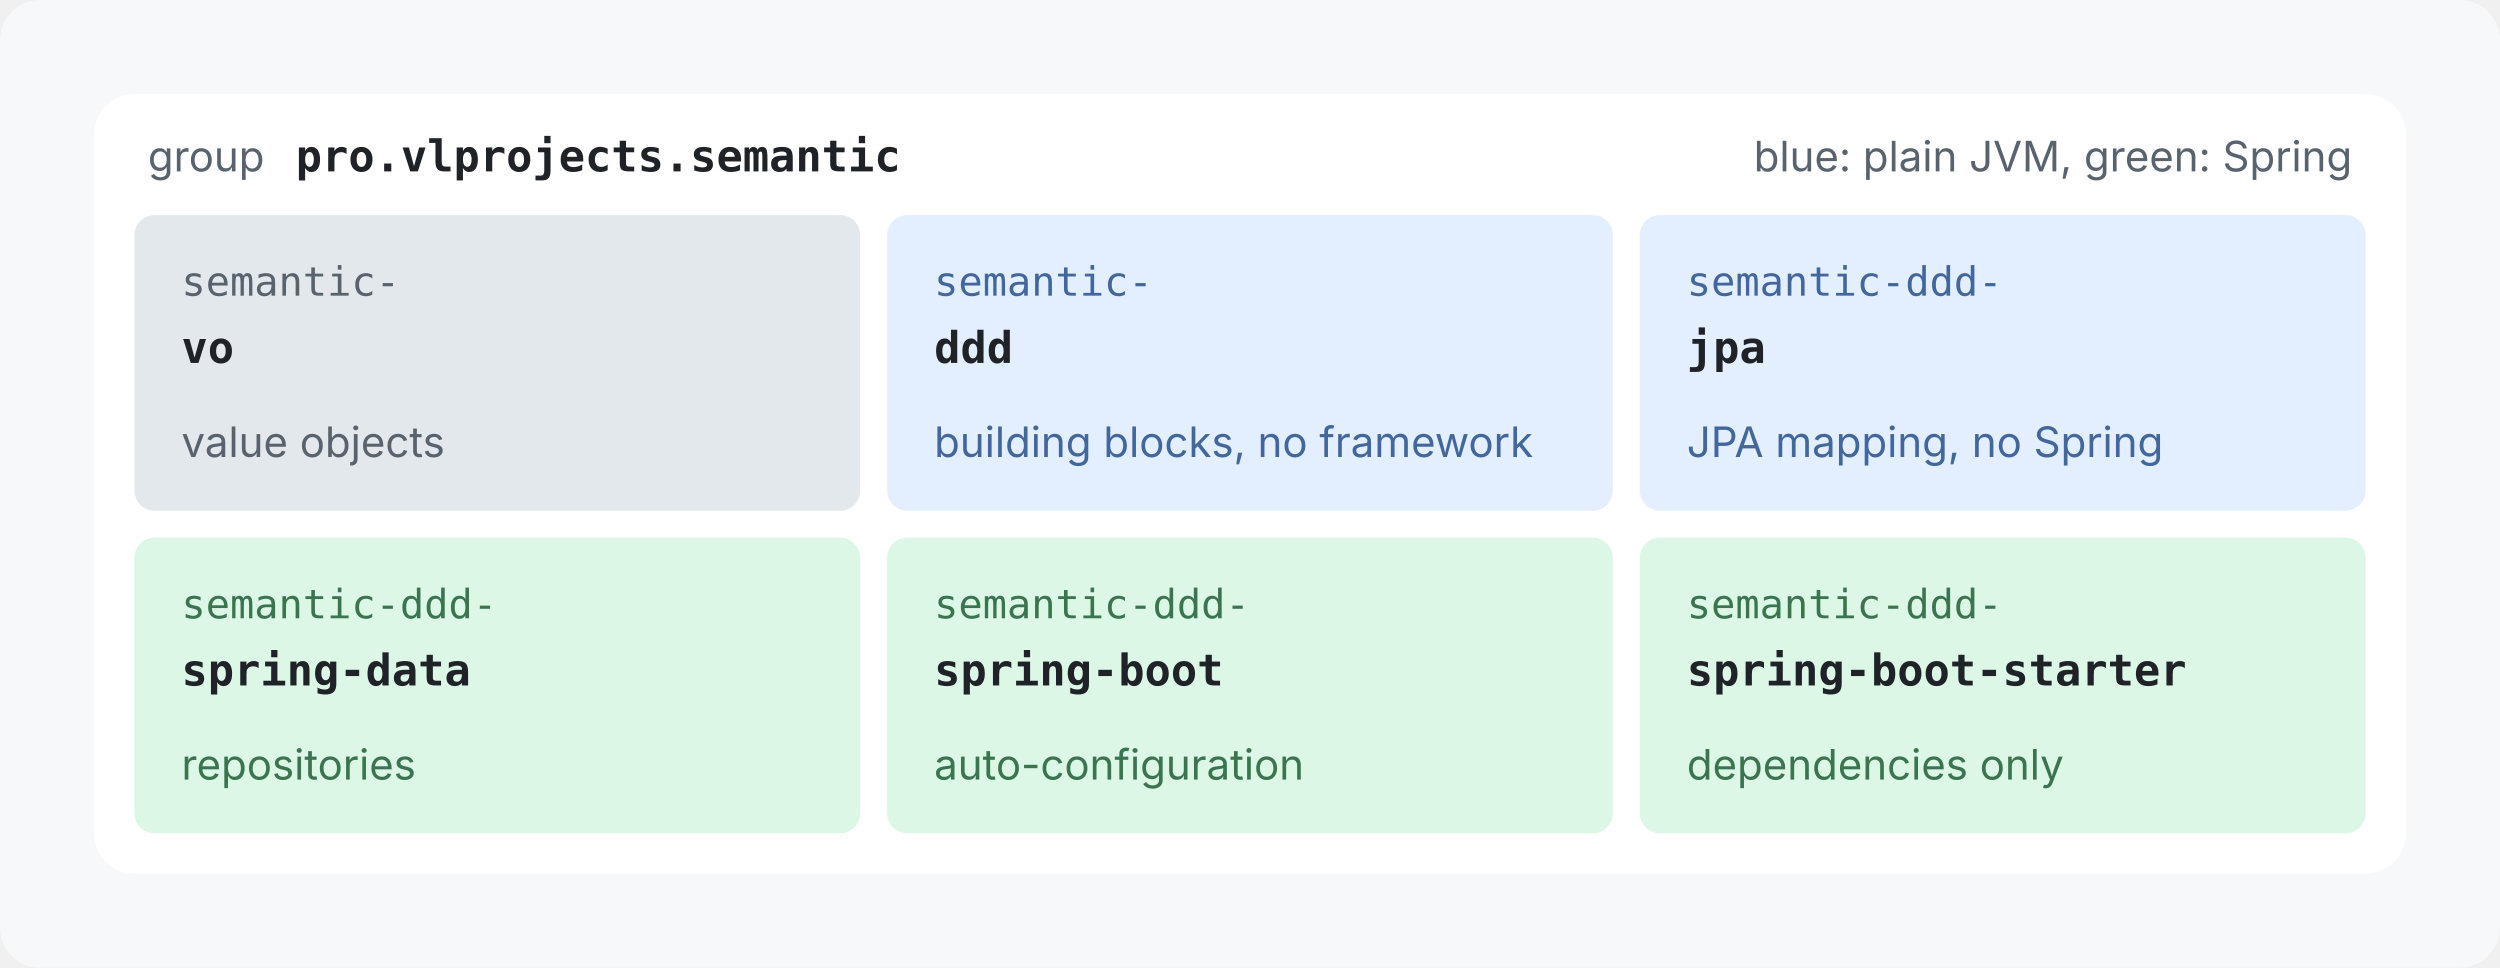
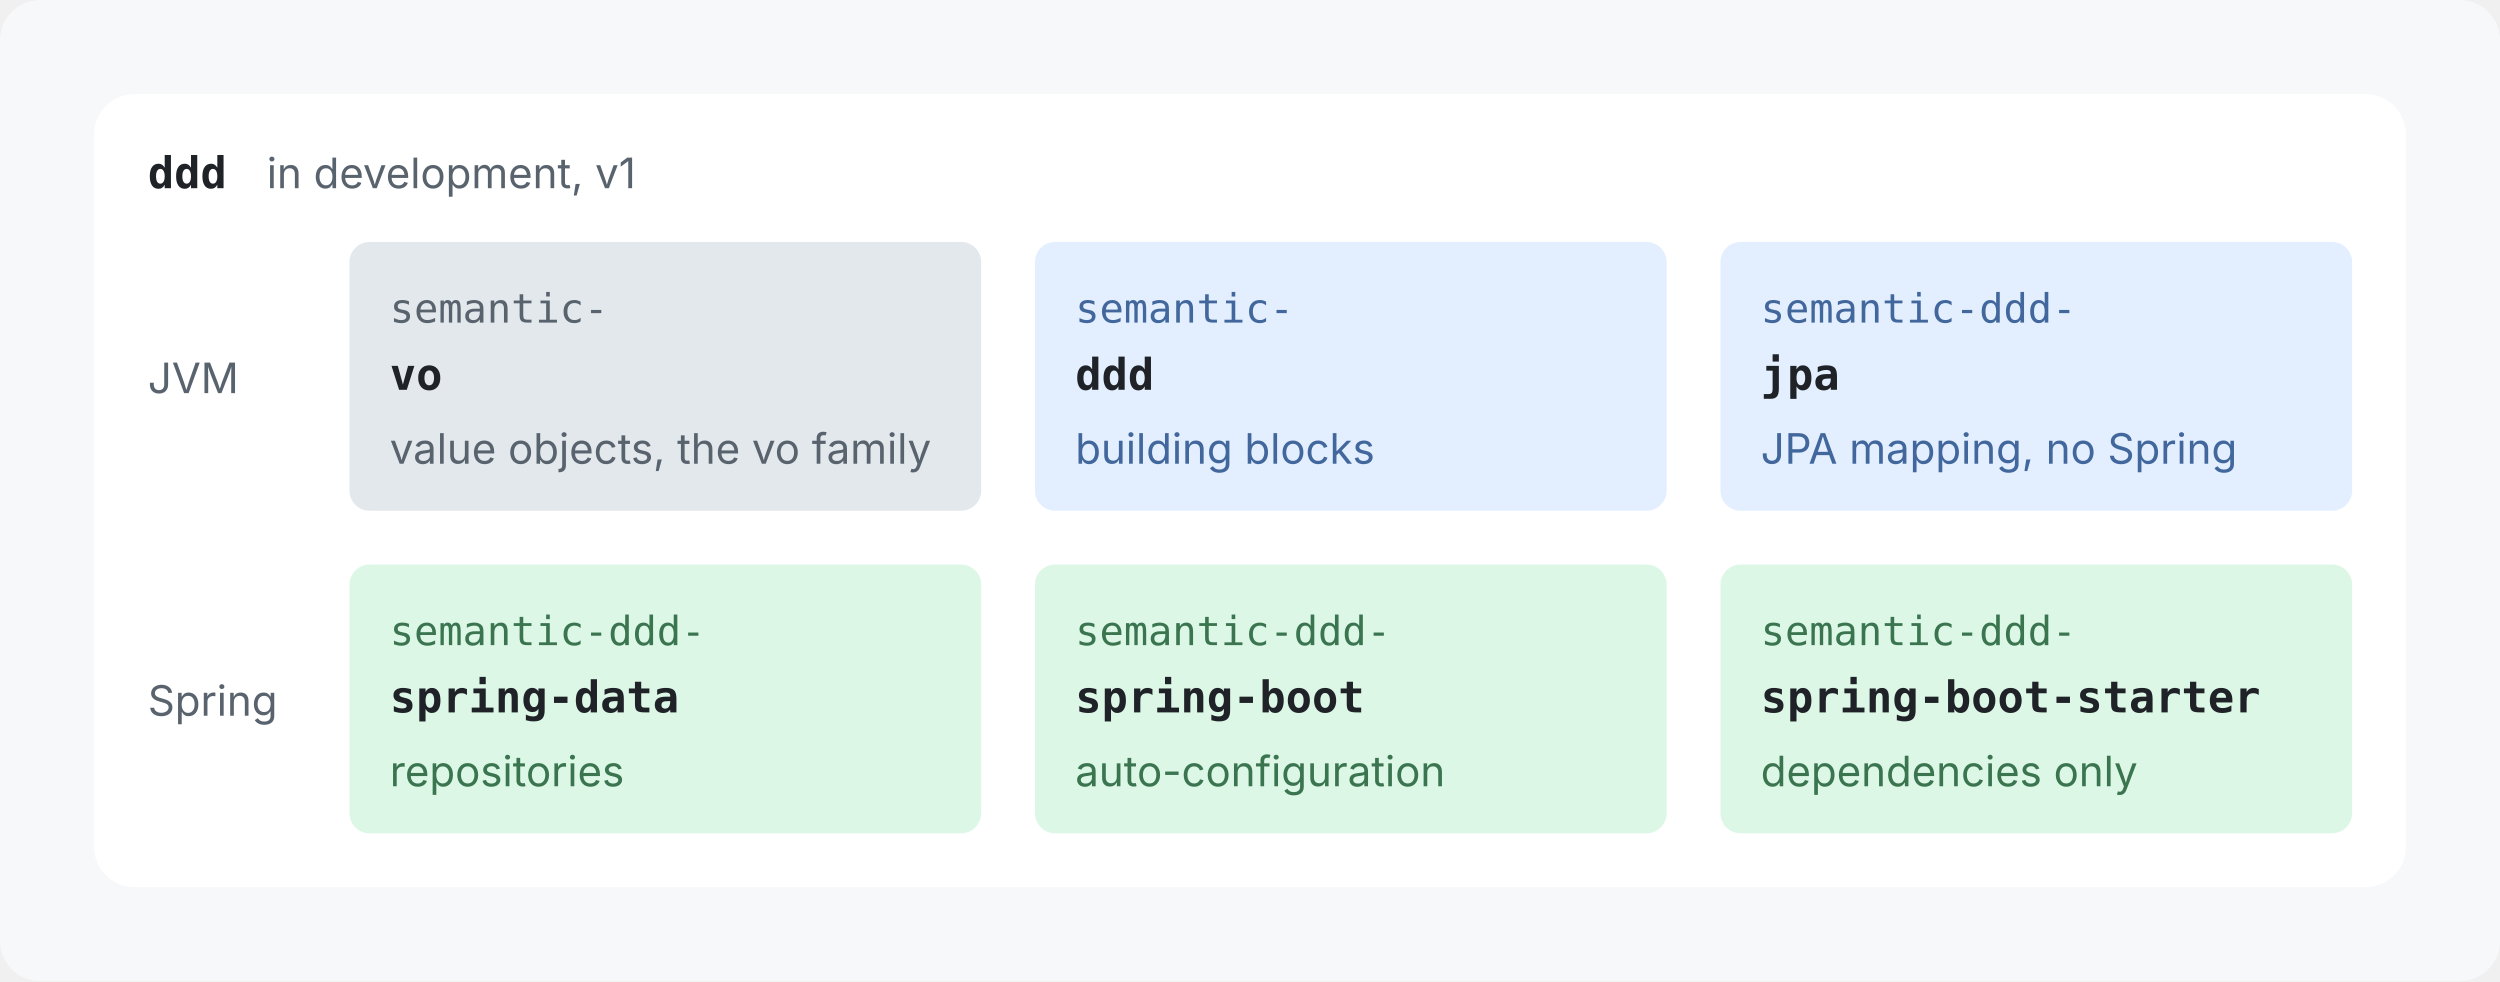
- <svg xmlns="http://www.w3.org/2000/svg" viewBox="0 0 744 288" width="744" height="288" role="img">
-   <rect width="744" height="288" rx="12" fill="#F6F8FA" />
+ <svg xmlns="http://www.w3.org/2000/svg" viewBox="0 0 744 292" width="744" height="292" role="img">
+   <rect width="744" height="292" rx="12" fill="#F6F8FA" />
  <g transform="translate(12,12)">
-     <rect x="16.0" y="16.0" width="688.0" height="232.0" rx="12" fill="#FFFFFF" />
-     <text x="32.0" y="39.0" font-family="-apple-system, BlinkMacSystemFont, 'Segoe UI', Inter, Helvetica, Arial, sans-serif" font-size="12.5" font-weight="400" fill="#59636E" text-anchor="start">group</text>
-     <text x="76.0" y="39.0" font-family="ui-monospace, SFMono-Regular, 'SF Mono', Menlo, Consolas, monospace" font-size="13" font-weight="600" fill="#1F2328" text-anchor="start">pro.vlprojects.semantic</text>
-     <text x="688.0" y="39.0" font-family="-apple-system, BlinkMacSystemFont, 'Segoe UI', Inter, Helvetica, Arial, sans-serif" font-size="12.5" font-weight="400" fill="#59636E" text-anchor="end">blue: plain JVM, green: Spring</text>
-     <rect x="28.0" y="52.0" width="216.0" height="88.0" rx="6" fill="#E3E8ED" />
-     <text x="42.0" y="76.0" font-family="ui-monospace, SFMono-Regular, 'SF Mono', Menlo, Consolas, monospace" font-size="12" font-weight="400" fill="#59636E" text-anchor="start">semantic-</text>
-     <text x="42.0" y="96.0" font-family="ui-monospace, SFMono-Regular, 'SF Mono', Menlo, Consolas, monospace" font-size="13" font-weight="600" fill="#1F2328" text-anchor="start">vo</text>
-     <text x="42.0" y="124.0" font-family="-apple-system, BlinkMacSystemFont, 'Segoe UI', Inter, Helvetica, Arial, sans-serif" font-size="12.5" font-weight="400" fill="#59636E" text-anchor="start">value objects</text>
-     <rect x="252.0" y="52.0" width="216.0" height="88.0" rx="6" fill="#E3EFFF" />
-     <text x="266.0" y="76.0" font-family="ui-monospace, SFMono-Regular, 'SF Mono', Menlo, Consolas, monospace" font-size="12" font-weight="400" fill="#41679C" text-anchor="start">semantic-</text>
-     <text x="266.0" y="96.0" font-family="ui-monospace, SFMono-Regular, 'SF Mono', Menlo, Consolas, monospace" font-size="13" font-weight="600" fill="#1F2328" text-anchor="start">ddd</text>
-     <text x="266.0" y="124.0" font-family="-apple-system, BlinkMacSystemFont, 'Segoe UI', Inter, Helvetica, Arial, sans-serif" font-size="12.5" font-weight="400" fill="#41679C" text-anchor="start">building blocks, no framework</text>
-     <rect x="476.0" y="52.0" width="216.0" height="88.0" rx="6" fill="#E3EFFF" />
-     <text x="490.0" y="76.0" font-family="ui-monospace, SFMono-Regular, 'SF Mono', Menlo, Consolas, monospace" font-size="12" font-weight="400" fill="#41679C" text-anchor="start">semantic-ddd-</text>
-     <text x="490.0" y="96.0" font-family="ui-monospace, SFMono-Regular, 'SF Mono', Menlo, Consolas, monospace" font-size="13" font-weight="600" fill="#1F2328" text-anchor="start">jpa</text>
-     <text x="490.0" y="124.0" font-family="-apple-system, BlinkMacSystemFont, 'Segoe UI', Inter, Helvetica, Arial, sans-serif" font-size="12.5" font-weight="400" fill="#41679C" text-anchor="start">JPA mapping, no Spring</text>
-     <rect x="28.0" y="148.0" width="216.0" height="88.0" rx="6" fill="#DDF7E7" />
-     <text x="42.0" y="172.0" font-family="ui-monospace, SFMono-Regular, 'SF Mono', Menlo, Consolas, monospace" font-size="12" font-weight="400" fill="#3A7550" text-anchor="start">semantic-ddd-</text>
-     <text x="42.0" y="192.0" font-family="ui-monospace, SFMono-Regular, 'SF Mono', Menlo, Consolas, monospace" font-size="13" font-weight="600" fill="#1F2328" text-anchor="start">spring-data</text>
-     <text x="42.0" y="220.0" font-family="-apple-system, BlinkMacSystemFont, 'Segoe UI', Inter, Helvetica, Arial, sans-serif" font-size="12.5" font-weight="400" fill="#3A7550" text-anchor="start">repositories</text>
-     <rect x="252.0" y="148.0" width="216.0" height="88.0" rx="6" fill="#DDF7E7" />
-     <text x="266.0" y="172.0" font-family="ui-monospace, SFMono-Regular, 'SF Mono', Menlo, Consolas, monospace" font-size="12" font-weight="400" fill="#3A7550" text-anchor="start">semantic-ddd-</text>
-     <text x="266.0" y="192.0" font-family="ui-monospace, SFMono-Regular, 'SF Mono', Menlo, Consolas, monospace" font-size="13" font-weight="600" fill="#1F2328" text-anchor="start">spring-boot</text>
-     <text x="266.0" y="220.0" font-family="-apple-system, BlinkMacSystemFont, 'Segoe UI', Inter, Helvetica, Arial, sans-serif" font-size="12.5" font-weight="400" fill="#3A7550" text-anchor="start">auto-configuration</text>
-     <rect x="476.0" y="148.0" width="216.0" height="88.0" rx="6" fill="#DDF7E7" />
-     <text x="490.0" y="172.0" font-family="ui-monospace, SFMono-Regular, 'SF Mono', Menlo, Consolas, monospace" font-size="12" font-weight="400" fill="#3A7550" text-anchor="start">semantic-ddd-</text>
-     <text x="490.0" y="192.0" font-family="ui-monospace, SFMono-Regular, 'SF Mono', Menlo, Consolas, monospace" font-size="13" font-weight="600" fill="#1F2328" text-anchor="start">spring-boot-starter</text>
-     <text x="490.0" y="220.0" font-family="-apple-system, BlinkMacSystemFont, 'Segoe UI', Inter, Helvetica, Arial, sans-serif" font-size="12.5" font-weight="400" fill="#3A7550" text-anchor="start">dependencies only</text>
+     <rect x="16.0" y="16.0" width="688.0" height="236.0" rx="12" fill="#FFFFFF" />
+     <text x="32.0" y="44.0" font-family="ui-monospace, SFMono-Regular, 'SF Mono', Menlo, Consolas, monospace" font-size="13" font-weight="600" fill="#1F2328" text-anchor="start">ddd</text>
+     <text x="67.4" y="44.0" font-family="-apple-system, BlinkMacSystemFont, 'Segoe UI', Inter, Helvetica, Arial, sans-serif" font-size="12.5" font-weight="400" fill="#59636E" text-anchor="start">in development, v1</text>
+     <text x="32.0" y="105.0" font-family="-apple-system, BlinkMacSystemFont, 'Segoe UI', Inter, Helvetica, Arial, sans-serif" font-size="12.5" font-weight="400" fill="#59636E" text-anchor="start">JVM</text>
+     <rect x="92.0" y="60.0" width="188.0" height="80.0" rx="6" fill="#E3E8ED" />
+     <text x="104.0" y="84.0" font-family="ui-monospace, SFMono-Regular, 'SF Mono', Menlo, Consolas, monospace" font-size="12" font-weight="400" fill="#59636E" text-anchor="start">semantic-</text>
+     <text x="104.0" y="104.0" font-family="ui-monospace, SFMono-Regular, 'SF Mono', Menlo, Consolas, monospace" font-size="13" font-weight="600" fill="#1F2328" text-anchor="start">vo</text>
+     <text x="104.0" y="126.0" font-family="-apple-system, BlinkMacSystemFont, 'Segoe UI', Inter, Helvetica, Arial, sans-serif" font-size="12.5" font-weight="400" fill="#59636E" text-anchor="start">value objects, the vo family</text>
+     <rect x="296.0" y="60.0" width="188.0" height="80.0" rx="6" fill="#E3EFFF" />
+     <text x="308.0" y="84.0" font-family="ui-monospace, SFMono-Regular, 'SF Mono', Menlo, Consolas, monospace" font-size="12" font-weight="400" fill="#41679C" text-anchor="start">semantic-</text>
+     <text x="308.0" y="104.0" font-family="ui-monospace, SFMono-Regular, 'SF Mono', Menlo, Consolas, monospace" font-size="13" font-weight="600" fill="#1F2328" text-anchor="start">ddd</text>
+     <text x="308.0" y="126.0" font-family="-apple-system, BlinkMacSystemFont, 'Segoe UI', Inter, Helvetica, Arial, sans-serif" font-size="12.5" font-weight="400" fill="#41679C" text-anchor="start">building blocks</text>
+     <rect x="500.0" y="60.0" width="188.0" height="80.0" rx="6" fill="#E3EFFF" />
+     <text x="512.0" y="84.0" font-family="ui-monospace, SFMono-Regular, 'SF Mono', Menlo, Consolas, monospace" font-size="12" font-weight="400" fill="#41679C" text-anchor="start">semantic-ddd-</text>
+     <text x="512.0" y="104.0" font-family="ui-monospace, SFMono-Regular, 'SF Mono', Menlo, Consolas, monospace" font-size="13" font-weight="600" fill="#1F2328" text-anchor="start">jpa</text>
+     <text x="512.0" y="126.0" font-family="-apple-system, BlinkMacSystemFont, 'Segoe UI', Inter, Helvetica, Arial, sans-serif" font-size="12.5" font-weight="400" fill="#41679C" text-anchor="start">JPA mapping, no Spring</text>
+     <text x="32.0" y="201.0" font-family="-apple-system, BlinkMacSystemFont, 'Segoe UI', Inter, Helvetica, Arial, sans-serif" font-size="12.5" font-weight="400" fill="#59636E" text-anchor="start">Spring</text>
+     <rect x="92.0" y="156.0" width="188.0" height="80.0" rx="6" fill="#DDF7E7" />
+     <text x="104.0" y="180.0" font-family="ui-monospace, SFMono-Regular, 'SF Mono', Menlo, Consolas, monospace" font-size="12" font-weight="400" fill="#3A7550" text-anchor="start">semantic-ddd-</text>
+     <text x="104.0" y="200.0" font-family="ui-monospace, SFMono-Regular, 'SF Mono', Menlo, Consolas, monospace" font-size="13" font-weight="600" fill="#1F2328" text-anchor="start">spring-data</text>
+     <text x="104.0" y="222.0" font-family="-apple-system, BlinkMacSystemFont, 'Segoe UI', Inter, Helvetica, Arial, sans-serif" font-size="12.5" font-weight="400" fill="#3A7550" text-anchor="start">repositories</text>
+     <rect x="296.0" y="156.0" width="188.0" height="80.0" rx="6" fill="#DDF7E7" />
+     <text x="308.0" y="180.0" font-family="ui-monospace, SFMono-Regular, 'SF Mono', Menlo, Consolas, monospace" font-size="12" font-weight="400" fill="#3A7550" text-anchor="start">semantic-ddd-</text>
+     <text x="308.0" y="200.0" font-family="ui-monospace, SFMono-Regular, 'SF Mono', Menlo, Consolas, monospace" font-size="13" font-weight="600" fill="#1F2328" text-anchor="start">spring-boot</text>
+     <text x="308.0" y="222.0" font-family="-apple-system, BlinkMacSystemFont, 'Segoe UI', Inter, Helvetica, Arial, sans-serif" font-size="12.5" font-weight="400" fill="#3A7550" text-anchor="start">auto-configuration</text>
+     <rect x="500.0" y="156.0" width="188.0" height="80.0" rx="6" fill="#DDF7E7" />
+     <text x="512.0" y="180.0" font-family="ui-monospace, SFMono-Regular, 'SF Mono', Menlo, Consolas, monospace" font-size="12" font-weight="400" fill="#3A7550" text-anchor="start">semantic-ddd-</text>
+     <text x="512.0" y="200.0" font-family="ui-monospace, SFMono-Regular, 'SF Mono', Menlo, Consolas, monospace" font-size="13" font-weight="600" fill="#1F2328" text-anchor="start">spring-boot-starter</text>
+     <text x="512.0" y="222.0" font-family="-apple-system, BlinkMacSystemFont, 'Segoe UI', Inter, Helvetica, Arial, sans-serif" font-size="12.5" font-weight="400" fill="#3A7550" text-anchor="start">dependencies only</text>
  </g>
</svg>
